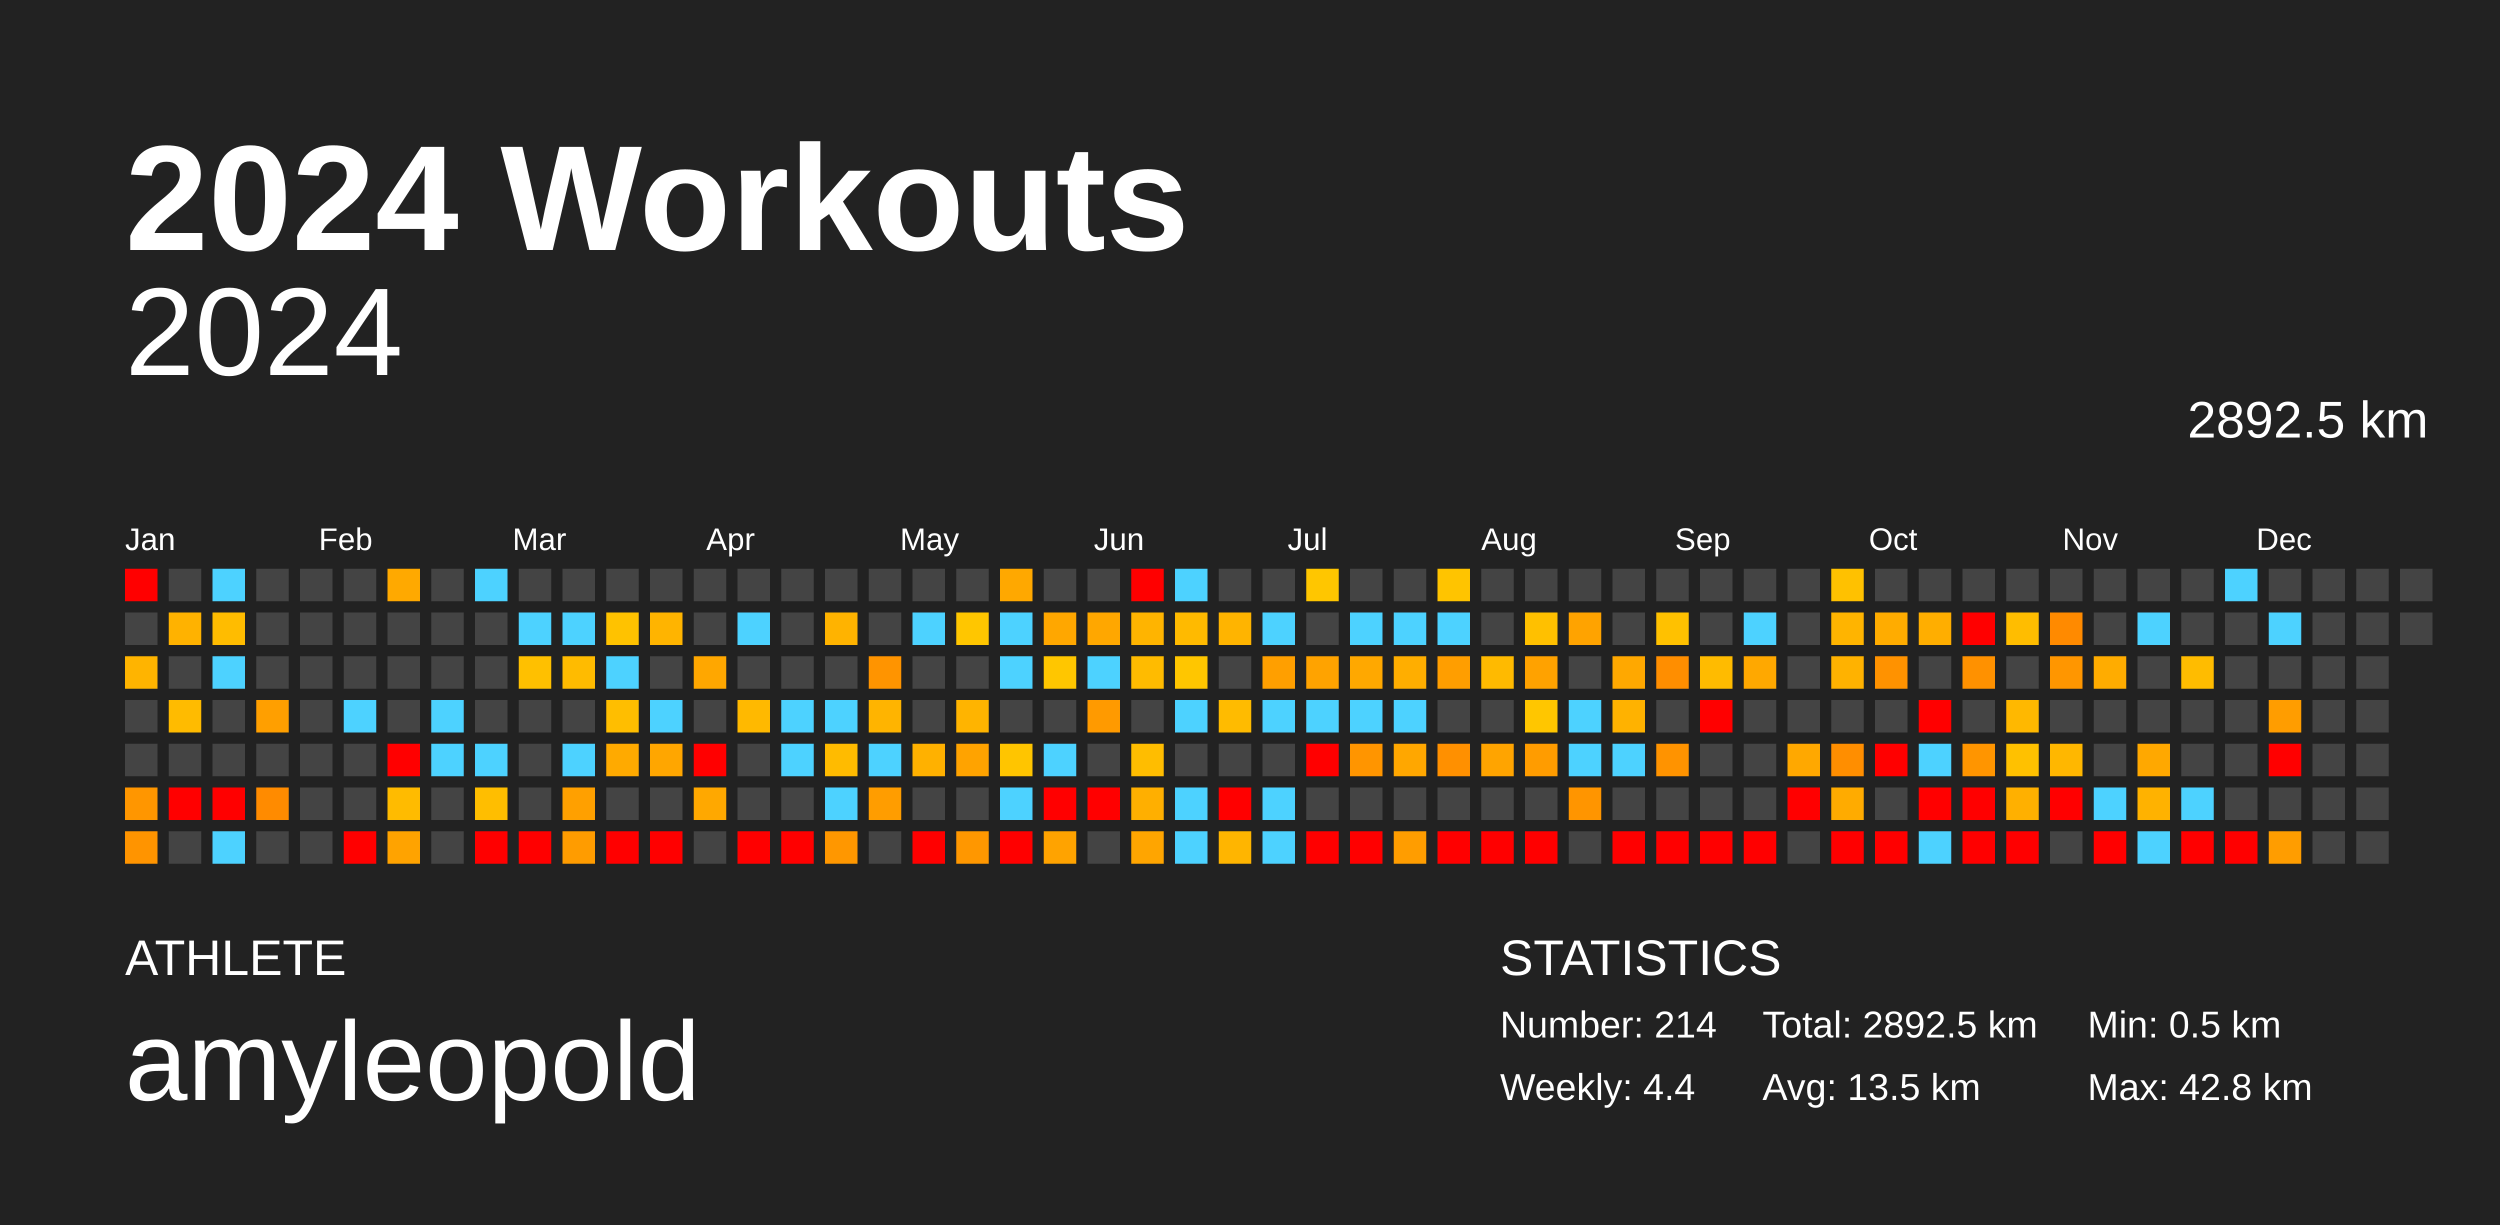
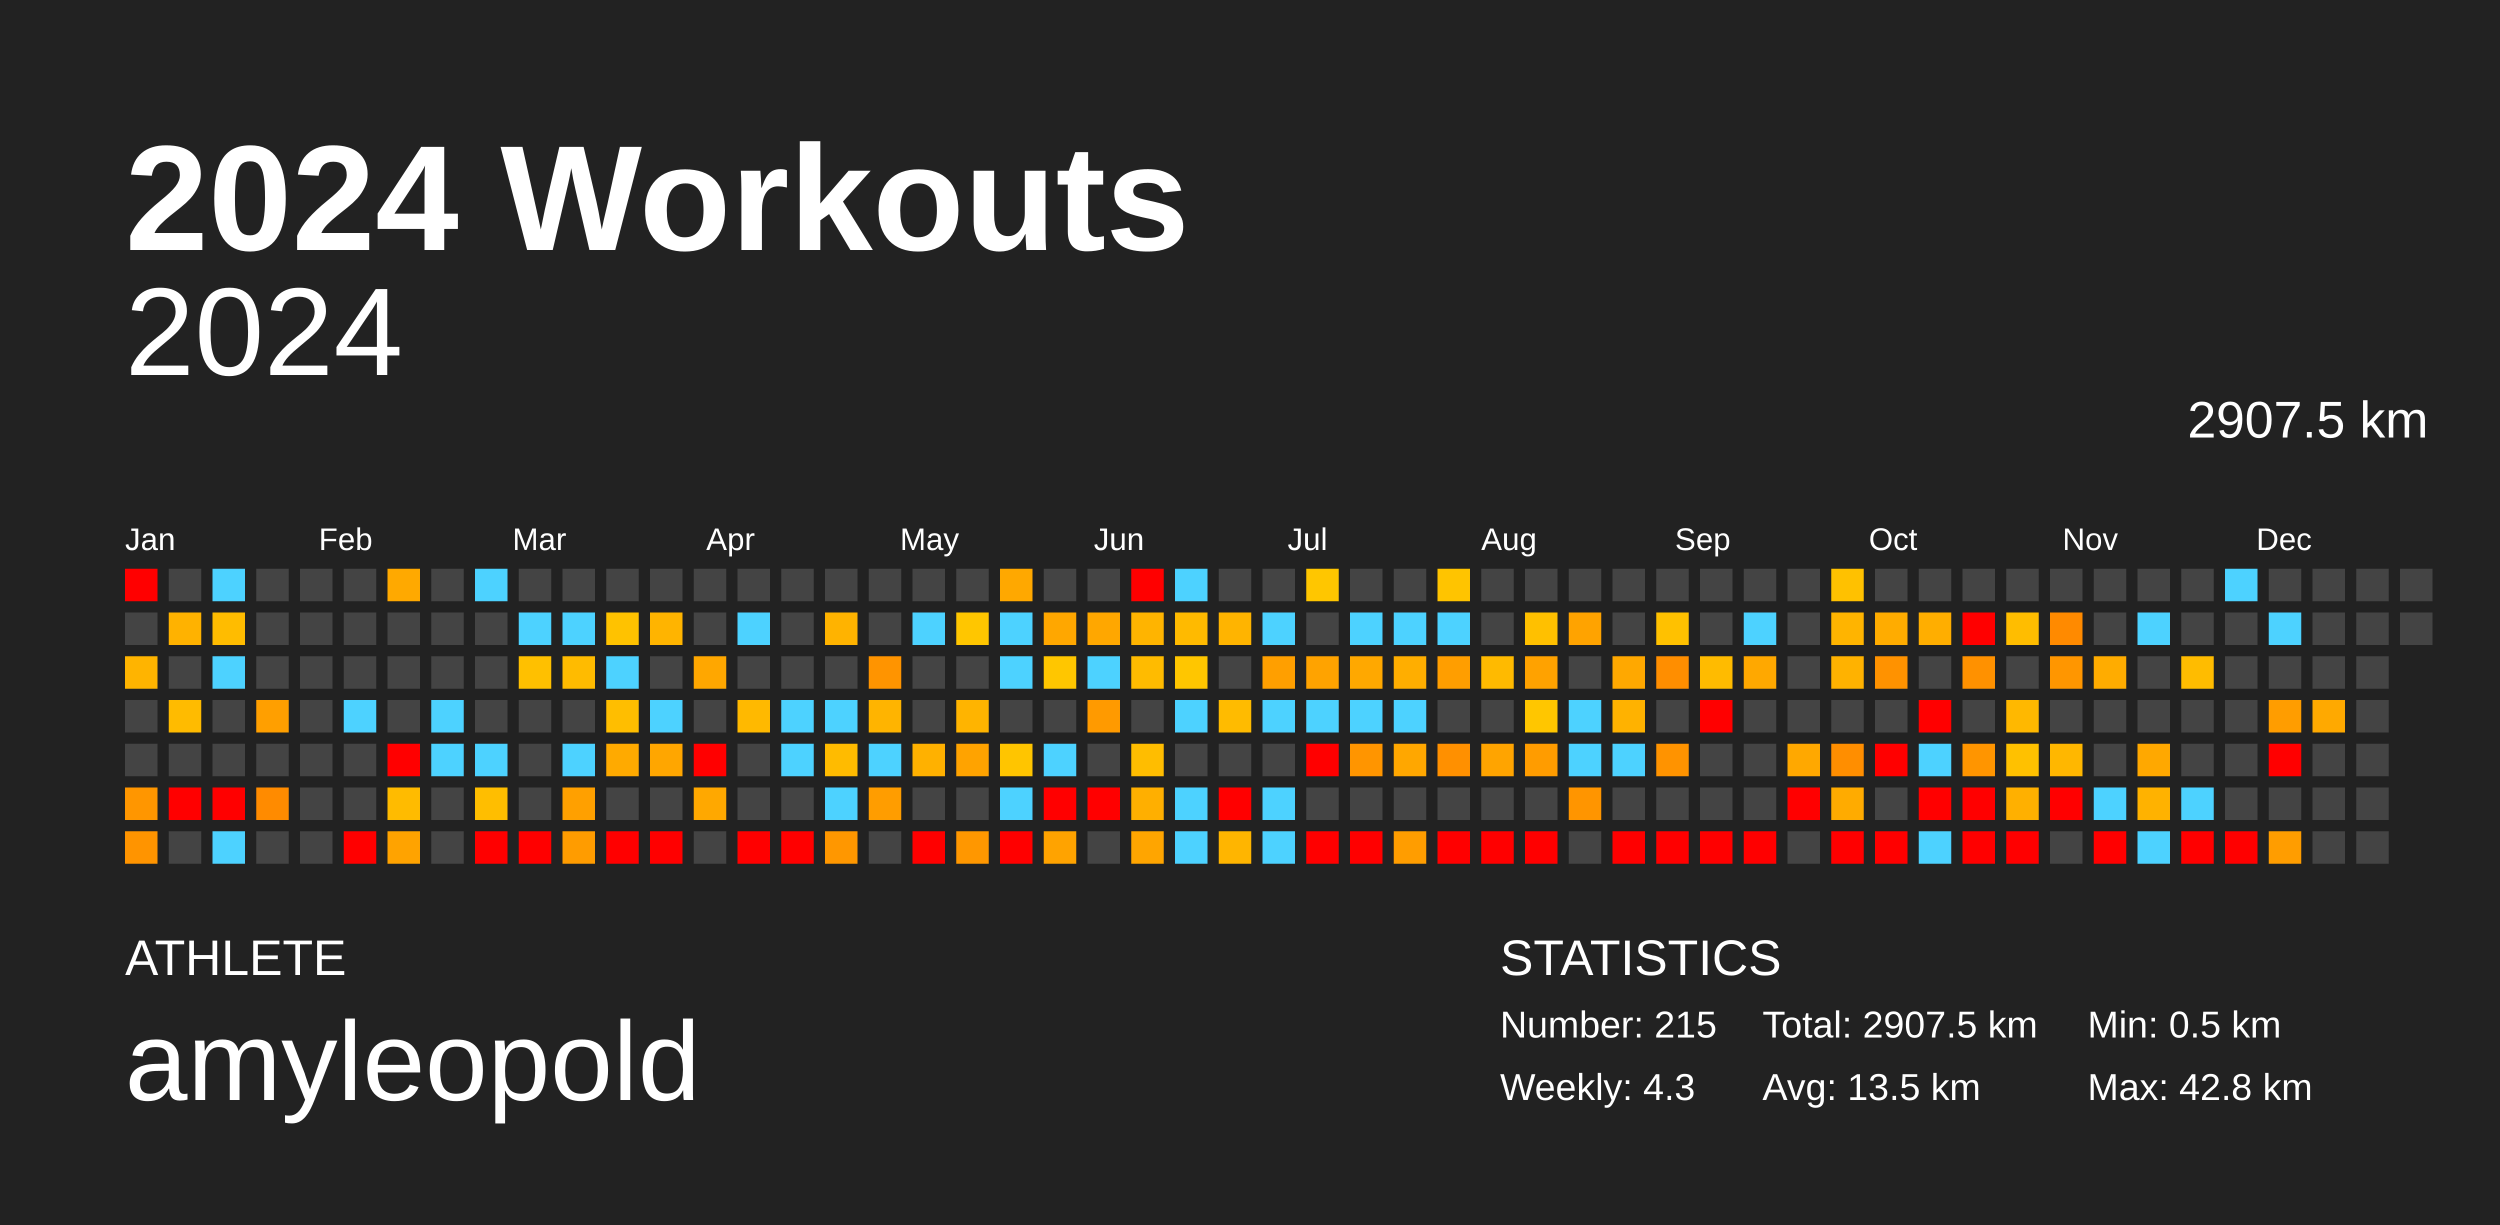
<svg xmlns="http://www.w3.org/2000/svg" baseProfile="full" height="98mm" version="1.1" viewBox="0,0,200,98" width="200mm">
  <defs />
  <rect fill="#222222" height="98" width="200" x="0" y="0" />
  <text fill="#FFFFFF" style="font-size:12px; font-family:Arial; font-weight:bold;" x="10" y="20">2024 Workouts</text>
  <text fill="#FFFFFF" style="font-size:4px; font-family:Arial" x="10" y="78">ATHLETE</text>
  <text fill="#FFFFFF" style="font-size:9px; font-family:Arial" x="10" y="88">amyleopold</text>
  <text fill="#FFFFFF" style="font-size:4px; font-family:Arial" x="120" y="78">STATISTICS</text>
-   <text fill="#FFFFFF" style="font-size:3px; font-family:Arial" x="120" y="83">Number: 214</text>
-   <text fill="#FFFFFF" style="font-size:3px; font-family:Arial" x="120" y="88">Weekly: 4.4</text>
-   <text fill="#FFFFFF" style="font-size:3px; font-family:Arial" x="141" y="83">Total: 2892.5 km</text>
+   <text fill="#FFFFFF" style="font-size:3px; font-family:Arial" x="120" y="83">Number: 215</text>
+   <text fill="#FFFFFF" style="font-size:3px; font-family:Arial" x="120" y="88">Weekly: 4.3</text>
+   <text fill="#FFFFFF" style="font-size:3px; font-family:Arial" x="141" y="83">Total: 2907.5 km</text>
  <text fill="#FFFFFF" style="font-size:3px; font-family:Arial" x="141" y="88">Avg: 13.5 km</text>
  <text fill="#FFFFFF" style="font-size:3px; font-family:Arial" x="167" y="83">Min: 0.5 km</text>
  <text fill="#FFFFFF" style="font-size:3px; font-family:Arial" x="167" y="88">Max: 42.8 km</text>
  <text alignment-baseline="hanging" fill="#FFFFFF" style="font-size:10.0px; font-family:Arial;" x="10" y="30">2024</text>
-   <text alignment-baseline="hanging" fill="#FFFFFF" style="font-size:4.125px; font-family:Arial;" x="175" y="35">2892.5 km</text>
+   <text alignment-baseline="hanging" fill="#FFFFFF" style="font-size:4.125px; font-family:Arial;" x="175" y="35">2907.5 km</text>
  <text fill="#FFFFFF" style="font-size:2.5px; font-family:Arial" x="10.0" y="44">Jan</text>
  <text fill="#FFFFFF" style="font-size:2.5px; font-family:Arial" x="25.5" y="44">Feb</text>
  <text fill="#FFFFFF" style="font-size:2.5px; font-family:Arial" x="41.0" y="44">Mar</text>
  <text fill="#FFFFFF" style="font-size:2.5px; font-family:Arial" x="56.5" y="44">Apr</text>
  <text fill="#FFFFFF" style="font-size:2.5px; font-family:Arial" x="72.0" y="44">May</text>
  <text fill="#FFFFFF" style="font-size:2.5px; font-family:Arial" x="87.5" y="44">Jun</text>
  <text fill="#FFFFFF" style="font-size:2.5px; font-family:Arial" x="103.0" y="44">Jul</text>
  <text fill="#FFFFFF" style="font-size:2.5px; font-family:Arial" x="118.5" y="44">Aug</text>
  <text fill="#FFFFFF" style="font-size:2.5px; font-family:Arial" x="134.0" y="44">Sep</text>
  <text fill="#FFFFFF" style="font-size:2.5px; font-family:Arial" x="149.5" y="44">Oct</text>
  <text fill="#FFFFFF" style="font-size:2.5px; font-family:Arial" x="165.0" y="44">Nov</text>
  <text fill="#FFFFFF" style="font-size:2.5px; font-family:Arial" x="180.5" y="44">Dec</text>
  <rect fill="red" height="2.6" width="2.6" x="10.0" y="45.5" />
  <rect fill="#444444" height="2.6" width="2.6" x="10.0" y="49.0" />
  <rect fill="#ffb400" height="2.6" width="2.6" x="10.0" y="52.5" />
  <rect fill="#444444" height="2.6" width="2.6" x="10.0" y="56.0" />
  <rect fill="#444444" height="2.6" width="2.6" x="10.0" y="59.5" />
  <rect fill="#ff9600" height="2.6" width="2.6" x="10.0" y="63.0" />
  <rect fill="#ff9400" height="2.6" width="2.6" x="10.0" y="66.5" />
  <rect fill="#444444" height="2.6" width="2.6" x="13.5" y="45.5" />
  <rect fill="#ffb200" height="2.6" width="2.6" x="13.5" y="49.0" />
  <rect fill="#444444" height="2.6" width="2.6" x="13.5" y="52.5" />
  <rect fill="#ffbb00" height="2.6" width="2.6" x="13.5" y="56.0" />
  <rect fill="#444444" height="2.6" width="2.6" x="13.5" y="59.5" />
  <rect fill="red" height="2.6" width="2.6" x="13.5" y="63.0" />
  <rect fill="#444444" height="2.6" width="2.6" x="13.5" y="66.5" />
  <rect fill="#4dd2ff" height="2.6" width="2.6" x="17.0" y="45.5" />
  <rect fill="#ffbc00" height="2.6" width="2.6" x="17.0" y="49.0" />
  <rect fill="#4dd2ff" height="2.6" width="2.6" x="17.0" y="52.5" />
  <rect fill="#444444" height="2.6" width="2.6" x="17.0" y="56.0" />
  <rect fill="#444444" height="2.6" width="2.6" x="17.0" y="59.5" />
  <rect fill="red" height="2.6" width="2.6" x="17.0" y="63.0" />
  <rect fill="#4dd2ff" height="2.6" width="2.6" x="17.0" y="66.5" />
  <rect fill="#444444" height="2.6" width="2.6" x="20.5" y="45.5" />
  <rect fill="#444444" height="2.6" width="2.6" x="20.5" y="49.0" />
  <rect fill="#444444" height="2.6" width="2.6" x="20.5" y="52.5" />
  <rect fill="#ff9f00" height="2.6" width="2.6" x="20.5" y="56.0" />
  <rect fill="#444444" height="2.6" width="2.6" x="20.5" y="59.5" />
  <rect fill="#ff8b00" height="2.6" width="2.6" x="20.5" y="63.0" />
  <rect fill="#444444" height="2.6" width="2.6" x="20.5" y="66.5" />
  <rect fill="#444444" height="2.6" width="2.6" x="24.0" y="45.5" />
  <rect fill="#444444" height="2.6" width="2.6" x="24.0" y="49.0" />
  <rect fill="#444444" height="2.6" width="2.6" x="24.0" y="52.5" />
  <rect fill="#444444" height="2.6" width="2.6" x="24.0" y="56.0" />
  <rect fill="#444444" height="2.6" width="2.6" x="24.0" y="59.5" />
  <rect fill="#444444" height="2.6" width="2.6" x="24.0" y="63.0" />
  <rect fill="#444444" height="2.6" width="2.6" x="24.0" y="66.5" />
  <rect fill="#444444" height="2.6" width="2.6" x="27.5" y="45.5" />
  <rect fill="#444444" height="2.6" width="2.6" x="27.5" y="49.0" />
  <rect fill="#444444" height="2.6" width="2.6" x="27.5" y="52.5" />
  <rect fill="#4dd2ff" height="2.6" width="2.6" x="27.5" y="56.0" />
  <rect fill="#444444" height="2.6" width="2.6" x="27.5" y="59.5" />
  <rect fill="#444444" height="2.6" width="2.6" x="27.5" y="63.0" />
  <rect fill="red" height="2.6" width="2.6" x="27.5" y="66.5" />
  <rect fill="#ffa900" height="2.6" width="2.6" x="31.0" y="45.5" />
  <rect fill="#444444" height="2.6" width="2.6" x="31.0" y="49.0" />
  <rect fill="#444444" height="2.6" width="2.6" x="31.0" y="52.5" />
  <rect fill="#444444" height="2.6" width="2.6" x="31.0" y="56.0" />
  <rect fill="red" height="2.6" width="2.6" x="31.0" y="59.5" />
  <rect fill="#ffbb00" height="2.6" width="2.6" x="31.0" y="63.0" />
  <rect fill="#ffa300" height="2.6" width="2.6" x="31.0" y="66.5" />
  <rect fill="#444444" height="2.6" width="2.6" x="34.5" y="45.5" />
  <rect fill="#444444" height="2.6" width="2.6" x="34.5" y="49.0" />
  <rect fill="#444444" height="2.6" width="2.6" x="34.5" y="52.5" />
  <rect fill="#4dd2ff" height="2.6" width="2.6" x="34.5" y="56.0" />
  <rect fill="#4dd2ff" height="2.6" width="2.6" x="34.5" y="59.5" />
  <rect fill="#444444" height="2.6" width="2.6" x="34.5" y="63.0" />
  <rect fill="#444444" height="2.6" width="2.6" x="34.5" y="66.5" />
  <rect fill="#4dd2ff" height="2.6" width="2.6" x="38.0" y="45.5" />
  <rect fill="#444444" height="2.6" width="2.6" x="38.0" y="49.0" />
  <rect fill="#444444" height="2.6" width="2.6" x="38.0" y="52.5" />
  <rect fill="#444444" height="2.6" width="2.6" x="38.0" y="56.0" />
  <rect fill="#4dd2ff" height="2.6" width="2.6" x="38.0" y="59.5" />
  <rect fill="#ffbe00" height="2.6" width="2.6" x="38.0" y="63.0" />
  <rect fill="red" height="2.6" width="2.6" x="38.0" y="66.5" />
  <rect fill="#444444" height="2.6" width="2.6" x="41.5" y="45.5" />
  <rect fill="#4dd2ff" height="2.6" width="2.6" x="41.5" y="49.0" />
  <rect fill="#ffc000" height="2.6" width="2.6" x="41.5" y="52.5" />
  <rect fill="#444444" height="2.6" width="2.6" x="41.5" y="56.0" />
  <rect fill="#444444" height="2.6" width="2.6" x="41.5" y="59.5" />
  <rect fill="#444444" height="2.6" width="2.6" x="41.5" y="63.0" />
  <rect fill="red" height="2.6" width="2.6" x="41.5" y="66.5" />
  <rect fill="#444444" height="2.6" width="2.6" x="45.0" y="45.5" />
  <rect fill="#4dd2ff" height="2.6" width="2.6" x="45.0" y="49.0" />
  <rect fill="#ffbb00" height="2.6" width="2.6" x="45.0" y="52.5" />
  <rect fill="#444444" height="2.6" width="2.6" x="45.0" y="56.0" />
  <rect fill="#4dd2ff" height="2.6" width="2.6" x="45.0" y="59.5" />
  <rect fill="#ffa000" height="2.6" width="2.6" x="45.0" y="63.0" />
  <rect fill="#ff9c00" height="2.6" width="2.6" x="45.0" y="66.5" />
  <rect fill="#444444" height="2.6" width="2.6" x="48.5" y="45.5" />
  <rect fill="#ffc200" height="2.6" width="2.6" x="48.5" y="49.0" />
  <rect fill="#4dd2ff" height="2.6" width="2.6" x="48.5" y="52.5" />
  <rect fill="#ffbe00" height="2.6" width="2.6" x="48.5" y="56.0" />
  <rect fill="#ffaa00" height="2.6" width="2.6" x="48.5" y="59.5" />
  <rect fill="#444444" height="2.6" width="2.6" x="48.5" y="63.0" />
  <rect fill="red" height="2.6" width="2.6" x="48.5" y="66.5" />
  <rect fill="#444444" height="2.6" width="2.6" x="52.0" y="45.5" />
  <rect fill="#ffb400" height="2.6" width="2.6" x="52.0" y="49.0" />
  <rect fill="#444444" height="2.6" width="2.6" x="52.0" y="52.5" />
  <rect fill="#4dd2ff" height="2.6" width="2.6" x="52.0" y="56.0" />
  <rect fill="#ffa600" height="2.6" width="2.6" x="52.0" y="59.5" />
  <rect fill="#444444" height="2.6" width="2.6" x="52.0" y="63.0" />
  <rect fill="red" height="2.6" width="2.6" x="52.0" y="66.5" />
  <rect fill="#444444" height="2.6" width="2.6" x="55.5" y="45.5" />
  <rect fill="#444444" height="2.6" width="2.6" x="55.5" y="49.0" />
  <rect fill="#ffa700" height="2.6" width="2.6" x="55.5" y="52.5" />
  <rect fill="#444444" height="2.6" width="2.6" x="55.5" y="56.0" />
  <rect fill="red" height="2.6" width="2.6" x="55.5" y="59.5" />
  <rect fill="#ffa800" height="2.6" width="2.6" x="55.5" y="63.0" />
  <rect fill="#444444" height="2.6" width="2.6" x="55.5" y="66.5" />
  <rect fill="#444444" height="2.6" width="2.6" x="59.0" y="45.5" />
  <rect fill="#4dd2ff" height="2.6" width="2.6" x="59.0" y="49.0" />
  <rect fill="#444444" height="2.6" width="2.6" x="59.0" y="52.5" />
  <rect fill="#ffb900" height="2.6" width="2.6" x="59.0" y="56.0" />
  <rect fill="#444444" height="2.6" width="2.6" x="59.0" y="59.5" />
  <rect fill="#444444" height="2.6" width="2.6" x="59.0" y="63.0" />
  <rect fill="red" height="2.6" width="2.6" x="59.0" y="66.5" />
  <rect fill="#444444" height="2.6" width="2.6" x="62.5" y="45.5" />
  <rect fill="#444444" height="2.6" width="2.6" x="62.5" y="49.0" />
  <rect fill="#444444" height="2.6" width="2.6" x="62.5" y="52.5" />
  <rect fill="#4dd2ff" height="2.6" width="2.6" x="62.5" y="56.0" />
  <rect fill="#4dd2ff" height="2.6" width="2.6" x="62.5" y="59.5" />
  <rect fill="#444444" height="2.6" width="2.6" x="62.5" y="63.0" />
  <rect fill="red" height="2.6" width="2.6" x="62.5" y="66.5" />
  <rect fill="#444444" height="2.6" width="2.6" x="66.0" y="45.5" />
  <rect fill="#ffb300" height="2.6" width="2.6" x="66.0" y="49.0" />
  <rect fill="#444444" height="2.6" width="2.6" x="66.0" y="52.5" />
  <rect fill="#4dd2ff" height="2.6" width="2.6" x="66.0" y="56.0" />
  <rect fill="#ffbb00" height="2.6" width="2.6" x="66.0" y="59.5" />
  <rect fill="#4dd2ff" height="2.6" width="2.6" x="66.0" y="63.0" />
  <rect fill="#ff9700" height="2.6" width="2.6" x="66.0" y="66.5" />
  <rect fill="#444444" height="2.6" width="2.6" x="69.5" y="45.5" />
  <rect fill="#444444" height="2.6" width="2.6" x="69.5" y="49.0" />
  <rect fill="#ff9400" height="2.6" width="2.6" x="69.5" y="52.5" />
  <rect fill="#ffb400" height="2.6" width="2.6" x="69.5" y="56.0" />
  <rect fill="#4dd2ff" height="2.6" width="2.6" x="69.5" y="59.5" />
  <rect fill="#ff9d00" height="2.6" width="2.6" x="69.5" y="63.0" />
  <rect fill="#444444" height="2.6" width="2.6" x="69.5" y="66.5" />
  <rect fill="#444444" height="2.6" width="2.6" x="73.0" y="45.5" />
  <rect fill="#4dd2ff" height="2.6" width="2.6" x="73.0" y="49.0" />
  <rect fill="#444444" height="2.6" width="2.6" x="73.0" y="52.5" />
  <rect fill="#444444" height="2.6" width="2.6" x="73.0" y="56.0" />
  <rect fill="#ffb100" height="2.6" width="2.6" x="73.0" y="59.5" />
  <rect fill="#444444" height="2.6" width="2.6" x="73.0" y="63.0" />
  <rect fill="red" height="2.6" width="2.6" x="73.0" y="66.5" />
  <rect fill="#444444" height="2.6" width="2.6" x="76.5" y="45.5" />
  <rect fill="#ffc600" height="2.6" width="2.6" x="76.5" y="49.0" />
  <rect fill="#444444" height="2.6" width="2.6" x="76.5" y="52.5" />
  <rect fill="#ffb400" height="2.6" width="2.6" x="76.5" y="56.0" />
  <rect fill="#ffa300" height="2.6" width="2.6" x="76.5" y="59.5" />
  <rect fill="#444444" height="2.6" width="2.6" x="76.5" y="63.0" />
  <rect fill="#ff9700" height="2.6" width="2.6" x="76.5" y="66.5" />
  <rect fill="#ffa800" height="2.6" width="2.6" x="80.0" y="45.5" />
  <rect fill="#4dd2ff" height="2.6" width="2.6" x="80.0" y="49.0" />
  <rect fill="#4dd2ff" height="2.6" width="2.6" x="80.0" y="52.5" />
  <rect fill="#444444" height="2.6" width="2.6" x="80.0" y="56.0" />
  <rect fill="#ffc500" height="2.6" width="2.6" x="80.0" y="59.5" />
  <rect fill="#4dd2ff" height="2.6" width="2.6" x="80.0" y="63.0" />
  <rect fill="red" height="2.6" width="2.6" x="80.0" y="66.5" />
  <rect fill="#444444" height="2.6" width="2.6" x="83.5" y="45.5" />
  <rect fill="#ffa700" height="2.6" width="2.6" x="83.5" y="49.0" />
  <rect fill="#ffc600" height="2.6" width="2.6" x="83.5" y="52.5" />
  <rect fill="#444444" height="2.6" width="2.6" x="83.5" y="56.0" />
  <rect fill="#4dd2ff" height="2.6" width="2.6" x="83.5" y="59.5" />
  <rect fill="red" height="2.6" width="2.6" x="83.5" y="63.0" />
  <rect fill="#ffa300" height="2.6" width="2.6" x="83.5" y="66.5" />
  <rect fill="#444444" height="2.6" width="2.6" x="87.0" y="45.5" />
  <rect fill="#ffa700" height="2.6" width="2.6" x="87.0" y="49.0" />
  <rect fill="#4dd2ff" height="2.6" width="2.6" x="87.0" y="52.5" />
  <rect fill="#ff9a00" height="2.6" width="2.6" x="87.0" y="56.0" />
  <rect fill="#444444" height="2.6" width="2.6" x="87.0" y="59.5" />
  <rect fill="red" height="2.6" width="2.6" x="87.0" y="63.0" />
  <rect fill="#444444" height="2.6" width="2.6" x="87.0" y="66.5" />
  <rect fill="red" height="2.6" width="2.6" x="90.5" y="45.5" />
  <rect fill="#ffb400" height="2.6" width="2.6" x="90.5" y="49.0" />
  <rect fill="#ffbb00" height="2.6" width="2.6" x="90.5" y="52.5" />
  <rect fill="#444444" height="2.6" width="2.6" x="90.5" y="56.0" />
  <rect fill="#ffbd00" height="2.6" width="2.6" x="90.5" y="59.5" />
  <rect fill="#ffaf00" height="2.6" width="2.6" x="90.5" y="63.0" />
  <rect fill="#ffa500" height="2.6" width="2.6" x="90.5" y="66.5" />
  <rect fill="#4dd2ff" height="2.6" width="2.6" x="94.0" y="45.5" />
  <rect fill="#ffba00" height="2.6" width="2.6" x="94.0" y="49.0" />
  <rect fill="#ffc600" height="2.6" width="2.6" x="94.0" y="52.5" />
  <rect fill="#4dd2ff" height="2.6" width="2.6" x="94.0" y="56.0" />
  <rect fill="#444444" height="2.6" width="2.6" x="94.0" y="59.5" />
  <rect fill="#4dd2ff" height="2.6" width="2.6" x="94.0" y="63.0" />
  <rect fill="#4dd2ff" height="2.6" width="2.6" x="94.0" y="66.5" />
  <rect fill="#444444" height="2.6" width="2.6" x="97.5" y="45.5" />
  <rect fill="#ffb400" height="2.6" width="2.6" x="97.5" y="49.0" />
  <rect fill="#444444" height="2.6" width="2.6" x="97.5" y="52.5" />
  <rect fill="#ffbb00" height="2.6" width="2.6" x="97.5" y="56.0" />
  <rect fill="#444444" height="2.6" width="2.6" x="97.5" y="59.5" />
  <rect fill="red" height="2.6" width="2.6" x="97.5" y="63.0" />
  <rect fill="#ffb500" height="2.6" width="2.6" x="97.5" y="66.5" />
  <rect fill="#444444" height="2.6" width="2.6" x="101.0" y="45.5" />
  <rect fill="#4dd2ff" height="2.6" width="2.6" x="101.0" y="49.0" />
  <rect fill="#ff9f00" height="2.6" width="2.6" x="101.0" y="52.5" />
  <rect fill="#4dd2ff" height="2.6" width="2.6" x="101.0" y="56.0" />
  <rect fill="#444444" height="2.6" width="2.6" x="101.0" y="59.5" />
  <rect fill="#4dd2ff" height="2.6" width="2.6" x="101.0" y="63.0" />
  <rect fill="#4dd2ff" height="2.6" width="2.6" x="101.0" y="66.5" />
  <rect fill="#ffc600" height="2.6" width="2.6" x="104.5" y="45.5" />
  <rect fill="#444444" height="2.6" width="2.6" x="104.5" y="49.0" />
  <rect fill="#ffa300" height="2.6" width="2.6" x="104.5" y="52.5" />
  <rect fill="#4dd2ff" height="2.6" width="2.6" x="104.5" y="56.0" />
  <rect fill="red" height="2.6" width="2.6" x="104.5" y="59.5" />
  <rect fill="#444444" height="2.6" width="2.6" x="104.5" y="63.0" />
  <rect fill="red" height="2.6" width="2.6" x="104.5" y="66.5" />
  <rect fill="#444444" height="2.6" width="2.6" x="108.0" y="45.5" />
  <rect fill="#4dd2ff" height="2.6" width="2.6" x="108.0" y="49.0" />
  <rect fill="#ffa800" height="2.6" width="2.6" x="108.0" y="52.5" />
  <rect fill="#4dd2ff" height="2.6" width="2.6" x="108.0" y="56.0" />
  <rect fill="#ff9500" height="2.6" width="2.6" x="108.0" y="59.5" />
  <rect fill="#444444" height="2.6" width="2.6" x="108.0" y="63.0" />
  <rect fill="red" height="2.6" width="2.6" x="108.0" y="66.5" />
  <rect fill="#444444" height="2.6" width="2.6" x="111.5" y="45.5" />
  <rect fill="#4dd2ff" height="2.6" width="2.6" x="111.5" y="49.0" />
  <rect fill="#ffae00" height="2.6" width="2.6" x="111.5" y="52.5" />
  <rect fill="#4dd2ff" height="2.6" width="2.6" x="111.5" y="56.0" />
  <rect fill="#ffa700" height="2.6" width="2.6" x="111.5" y="59.5" />
  <rect fill="#444444" height="2.6" width="2.6" x="111.5" y="63.0" />
  <rect fill="#ff9d00" height="2.6" width="2.6" x="111.5" y="66.5" />
  <rect fill="#ffc400" height="2.6" width="2.6" x="115.0" y="45.5" />
  <rect fill="#4dd2ff" height="2.6" width="2.6" x="115.0" y="49.0" />
  <rect fill="#ff9e00" height="2.6" width="2.6" x="115.0" y="52.5" />
  <rect fill="#444444" height="2.6" width="2.6" x="115.0" y="56.0" />
  <rect fill="#ff9000" height="2.6" width="2.6" x="115.0" y="59.5" />
  <rect fill="#444444" height="2.6" width="2.6" x="115.0" y="63.0" />
  <rect fill="red" height="2.6" width="2.6" x="115.0" y="66.5" />
  <rect fill="#444444" height="2.6" width="2.6" x="118.5" y="45.5" />
  <rect fill="#444444" height="2.6" width="2.6" x="118.5" y="49.0" />
  <rect fill="#ffba00" height="2.6" width="2.6" x="118.5" y="52.5" />
  <rect fill="#444444" height="2.6" width="2.6" x="118.5" y="56.0" />
  <rect fill="#ffa400" height="2.6" width="2.6" x="118.5" y="59.5" />
  <rect fill="#444444" height="2.6" width="2.6" x="118.5" y="63.0" />
  <rect fill="red" height="2.6" width="2.6" x="118.5" y="66.5" />
  <rect fill="#444444" height="2.6" width="2.6" x="122.0" y="45.5" />
  <rect fill="#ffc000" height="2.6" width="2.6" x="122.0" y="49.0" />
  <rect fill="#ffa200" height="2.6" width="2.6" x="122.0" y="52.5" />
  <rect fill="#ffc600" height="2.6" width="2.6" x="122.0" y="56.0" />
  <rect fill="#ff9c00" height="2.6" width="2.6" x="122.0" y="59.5" />
  <rect fill="#444444" height="2.6" width="2.6" x="122.0" y="63.0" />
  <rect fill="red" height="2.6" width="2.6" x="122.0" y="66.5" />
  <rect fill="#444444" height="2.6" width="2.6" x="125.5" y="45.5" />
  <rect fill="#ffa300" height="2.6" width="2.6" x="125.5" y="49.0" />
  <rect fill="#444444" height="2.6" width="2.6" x="125.5" y="52.5" />
  <rect fill="#4dd2ff" height="2.6" width="2.6" x="125.5" y="56.0" />
  <rect fill="#4dd2ff" height="2.6" width="2.6" x="125.5" y="59.5" />
  <rect fill="#ff9500" height="2.6" width="2.6" x="125.5" y="63.0" />
  <rect fill="#444444" height="2.6" width="2.6" x="125.5" y="66.5" />
  <rect fill="#444444" height="2.6" width="2.6" x="129.0" y="45.5" />
  <rect fill="#444444" height="2.6" width="2.6" x="129.0" y="49.0" />
  <rect fill="#ffa800" height="2.6" width="2.6" x="129.0" y="52.5" />
  <rect fill="#ffb200" height="2.6" width="2.6" x="129.0" y="56.0" />
  <rect fill="#4dd2ff" height="2.6" width="2.6" x="129.0" y="59.5" />
  <rect fill="#444444" height="2.6" width="2.6" x="129.0" y="63.0" />
  <rect fill="red" height="2.6" width="2.6" x="129.0" y="66.5" />
  <rect fill="#444444" height="2.6" width="2.6" x="132.5" y="45.5" />
  <rect fill="#ffc100" height="2.6" width="2.6" x="132.5" y="49.0" />
  <rect fill="#ff8e00" height="2.6" width="2.6" x="132.5" y="52.5" />
  <rect fill="#444444" height="2.6" width="2.6" x="132.5" y="56.0" />
  <rect fill="#ff9300" height="2.6" width="2.6" x="132.5" y="59.5" />
  <rect fill="#444444" height="2.6" width="2.6" x="132.5" y="63.0" />
  <rect fill="red" height="2.6" width="2.6" x="132.5" y="66.5" />
  <rect fill="#444444" height="2.6" width="2.6" x="136.0" y="45.5" />
  <rect fill="#444444" height="2.6" width="2.6" x="136.0" y="49.0" />
  <rect fill="#ffbb00" height="2.6" width="2.6" x="136.0" y="52.5" />
  <rect fill="red" height="2.6" width="2.6" x="136.0" y="56.0" />
  <rect fill="#444444" height="2.6" width="2.6" x="136.0" y="59.5" />
  <rect fill="#444444" height="2.6" width="2.6" x="136.0" y="63.0" />
  <rect fill="red" height="2.6" width="2.6" x="136.0" y="66.5" />
  <rect fill="#444444" height="2.6" width="2.6" x="139.5" y="45.5" />
  <rect fill="#4dd2ff" height="2.6" width="2.6" x="139.5" y="49.0" />
  <rect fill="#ffa800" height="2.6" width="2.6" x="139.5" y="52.5" />
  <rect fill="#444444" height="2.6" width="2.6" x="139.5" y="56.0" />
  <rect fill="#444444" height="2.6" width="2.6" x="139.5" y="59.5" />
  <rect fill="#444444" height="2.6" width="2.6" x="139.5" y="63.0" />
  <rect fill="red" height="2.6" width="2.6" x="139.5" y="66.5" />
  <rect fill="#444444" height="2.6" width="2.6" x="143.0" y="45.5" />
  <rect fill="#444444" height="2.6" width="2.6" x="143.0" y="49.0" />
  <rect fill="#444444" height="2.6" width="2.6" x="143.0" y="52.5" />
  <rect fill="#444444" height="2.6" width="2.6" x="143.0" y="56.0" />
  <rect fill="#ffa800" height="2.6" width="2.6" x="143.0" y="59.5" />
  <rect fill="red" height="2.6" width="2.6" x="143.0" y="63.0" />
  <rect fill="#444444" height="2.6" width="2.6" x="143.0" y="66.5" />
  <rect fill="#ffc100" height="2.6" width="2.6" x="146.5" y="45.5" />
  <rect fill="#ffb400" height="2.6" width="2.6" x="146.5" y="49.0" />
  <rect fill="#ffb200" height="2.6" width="2.6" x="146.5" y="52.5" />
  <rect fill="#444444" height="2.6" width="2.6" x="146.5" y="56.0" />
  <rect fill="#ff8e00" height="2.6" width="2.6" x="146.5" y="59.5" />
  <rect fill="#ffab00" height="2.6" width="2.6" x="146.5" y="63.0" />
  <rect fill="red" height="2.6" width="2.6" x="146.5" y="66.5" />
  <rect fill="#444444" height="2.6" width="2.6" x="150.0" y="45.5" />
  <rect fill="#ffac00" height="2.6" width="2.6" x="150.0" y="49.0" />
  <rect fill="#ff9200" height="2.6" width="2.6" x="150.0" y="52.5" />
  <rect fill="#444444" height="2.6" width="2.6" x="150.0" y="56.0" />
  <rect fill="red" height="2.6" width="2.6" x="150.0" y="59.5" />
  <rect fill="#444444" height="2.6" width="2.6" x="150.0" y="63.0" />
  <rect fill="red" height="2.6" width="2.6" x="150.0" y="66.5" />
  <rect fill="#444444" height="2.6" width="2.6" x="153.5" y="45.5" />
  <rect fill="#ffae00" height="2.6" width="2.6" x="153.5" y="49.0" />
  <rect fill="#444444" height="2.6" width="2.6" x="153.5" y="52.5" />
  <rect fill="red" height="2.6" width="2.6" x="153.5" y="56.0" />
  <rect fill="#4dd2ff" height="2.6" width="2.6" x="153.5" y="59.5" />
  <rect fill="red" height="2.6" width="2.6" x="153.5" y="63.0" />
  <rect fill="#4dd2ff" height="2.6" width="2.6" x="153.5" y="66.5" />
  <rect fill="#444444" height="2.6" width="2.6" x="157.0" y="45.5" />
  <rect fill="red" height="2.6" width="2.6" x="157.0" y="49.0" />
  <rect fill="#ff9100" height="2.6" width="2.6" x="157.0" y="52.5" />
  <rect fill="#444444" height="2.6" width="2.6" x="157.0" y="56.0" />
  <rect fill="#ff9500" height="2.6" width="2.6" x="157.0" y="59.5" />
  <rect fill="red" height="2.6" width="2.6" x="157.0" y="63.0" />
  <rect fill="red" height="2.6" width="2.6" x="157.0" y="66.5" />
  <rect fill="#444444" height="2.6" width="2.6" x="160.5" y="45.5" />
  <rect fill="#ffbd00" height="2.6" width="2.6" x="160.5" y="49.0" />
  <rect fill="#444444" height="2.6" width="2.6" x="160.5" y="52.5" />
  <rect fill="#ffb800" height="2.6" width="2.6" x="160.5" y="56.0" />
  <rect fill="#ffc100" height="2.6" width="2.6" x="160.5" y="59.5" />
  <rect fill="#ffb000" height="2.6" width="2.6" x="160.5" y="63.0" />
  <rect fill="red" height="2.6" width="2.6" x="160.5" y="66.5" />
  <rect fill="#444444" height="2.6" width="2.6" x="164.0" y="45.5" />
  <rect fill="#ff8a00" height="2.6" width="2.6" x="164.0" y="49.0" />
  <rect fill="#ff9600" height="2.6" width="2.6" x="164.0" y="52.5" />
  <rect fill="#444444" height="2.6" width="2.6" x="164.0" y="56.0" />
  <rect fill="#ffb700" height="2.6" width="2.6" x="164.0" y="59.5" />
  <rect fill="red" height="2.6" width="2.6" x="164.0" y="63.0" />
  <rect fill="#444444" height="2.6" width="2.6" x="164.0" y="66.5" />
  <rect fill="#444444" height="2.6" width="2.6" x="167.5" y="45.5" />
  <rect fill="#444444" height="2.6" width="2.6" x="167.5" y="49.0" />
  <rect fill="#ffac00" height="2.6" width="2.6" x="167.5" y="52.5" />
  <rect fill="#444444" height="2.6" width="2.6" x="167.5" y="56.0" />
  <rect fill="#444444" height="2.6" width="2.6" x="167.5" y="59.5" />
  <rect fill="#4dd2ff" height="2.6" width="2.6" x="167.5" y="63.0" />
  <rect fill="red" height="2.6" width="2.6" x="167.5" y="66.5" />
  <rect fill="#444444" height="2.6" width="2.6" x="171.0" y="45.5" />
  <rect fill="#4dd2ff" height="2.6" width="2.6" x="171.0" y="49.0" />
  <rect fill="#444444" height="2.6" width="2.6" x="171.0" y="52.5" />
  <rect fill="#444444" height="2.6" width="2.6" x="171.0" y="56.0" />
  <rect fill="#ffa800" height="2.6" width="2.6" x="171.0" y="59.5" />
  <rect fill="#ffb200" height="2.6" width="2.6" x="171.0" y="63.0" />
  <rect fill="#4dd2ff" height="2.6" width="2.6" x="171.0" y="66.5" />
  <rect fill="#444444" height="2.6" width="2.6" x="174.5" y="45.5" />
  <rect fill="#444444" height="2.6" width="2.6" x="174.5" y="49.0" />
  <rect fill="#ffbc00" height="2.6" width="2.6" x="174.5" y="52.5" />
  <rect fill="#444444" height="2.6" width="2.6" x="174.5" y="56.0" />
  <rect fill="#444444" height="2.6" width="2.6" x="174.5" y="59.5" />
  <rect fill="#4dd2ff" height="2.6" width="2.6" x="174.5" y="63.0" />
  <rect fill="red" height="2.6" width="2.6" x="174.5" y="66.5" />
  <rect fill="#4dd2ff" height="2.6" width="2.6" x="178.0" y="45.5" />
  <rect fill="#444444" height="2.6" width="2.6" x="178.0" y="49.0" />
  <rect fill="#444444" height="2.6" width="2.6" x="178.0" y="52.5" />
  <rect fill="#444444" height="2.6" width="2.6" x="178.0" y="56.0" />
  <rect fill="#444444" height="2.6" width="2.6" x="178.0" y="59.5" />
  <rect fill="#444444" height="2.6" width="2.6" x="178.0" y="63.0" />
  <rect fill="red" height="2.6" width="2.6" x="178.0" y="66.5" />
  <rect fill="#444444" height="2.6" width="2.6" x="181.5" y="45.5" />
  <rect fill="#4dd2ff" height="2.6" width="2.6" x="181.5" y="49.0" />
  <rect fill="#444444" height="2.6" width="2.6" x="181.5" y="52.5" />
  <rect fill="#ff9d00" height="2.6" width="2.6" x="181.5" y="56.0" />
  <rect fill="red" height="2.6" width="2.6" x="181.5" y="59.5" />
  <rect fill="#444444" height="2.6" width="2.6" x="181.5" y="63.0" />
  <rect fill="#ff9d00" height="2.6" width="2.6" x="181.5" y="66.5" />
  <rect fill="#444444" height="2.6" width="2.6" x="185.0" y="45.5" />
  <rect fill="#444444" height="2.6" width="2.6" x="185.0" y="49.0" />
  <rect fill="#444444" height="2.6" width="2.6" x="185.0" y="52.5" />
-   <rect fill="#444444" height="2.6" width="2.6" x="185.0" y="56.0" />
+   <rect fill="#ffa900" height="2.6" width="2.6" x="185.0" y="56.0" />
  <rect fill="#444444" height="2.6" width="2.6" x="185.0" y="59.5" />
  <rect fill="#444444" height="2.6" width="2.6" x="185.0" y="63.0" />
  <rect fill="#444444" height="2.6" width="2.6" x="185.0" y="66.5" />
  <rect fill="#444444" height="2.6" width="2.6" x="188.5" y="45.5" />
  <rect fill="#444444" height="2.6" width="2.6" x="188.5" y="49.0" />
  <rect fill="#444444" height="2.6" width="2.6" x="188.5" y="52.5" />
  <rect fill="#444444" height="2.6" width="2.6" x="188.5" y="56.0" />
  <rect fill="#444444" height="2.6" width="2.6" x="188.5" y="59.5" />
  <rect fill="#444444" height="2.6" width="2.6" x="188.5" y="63.0" />
  <rect fill="#444444" height="2.6" width="2.6" x="188.5" y="66.5" />
  <rect fill="#444444" height="2.6" width="2.6" x="192.0" y="45.5" />
  <rect fill="#444444" height="2.6" width="2.6" x="192.0" y="49.0" />
</svg>
